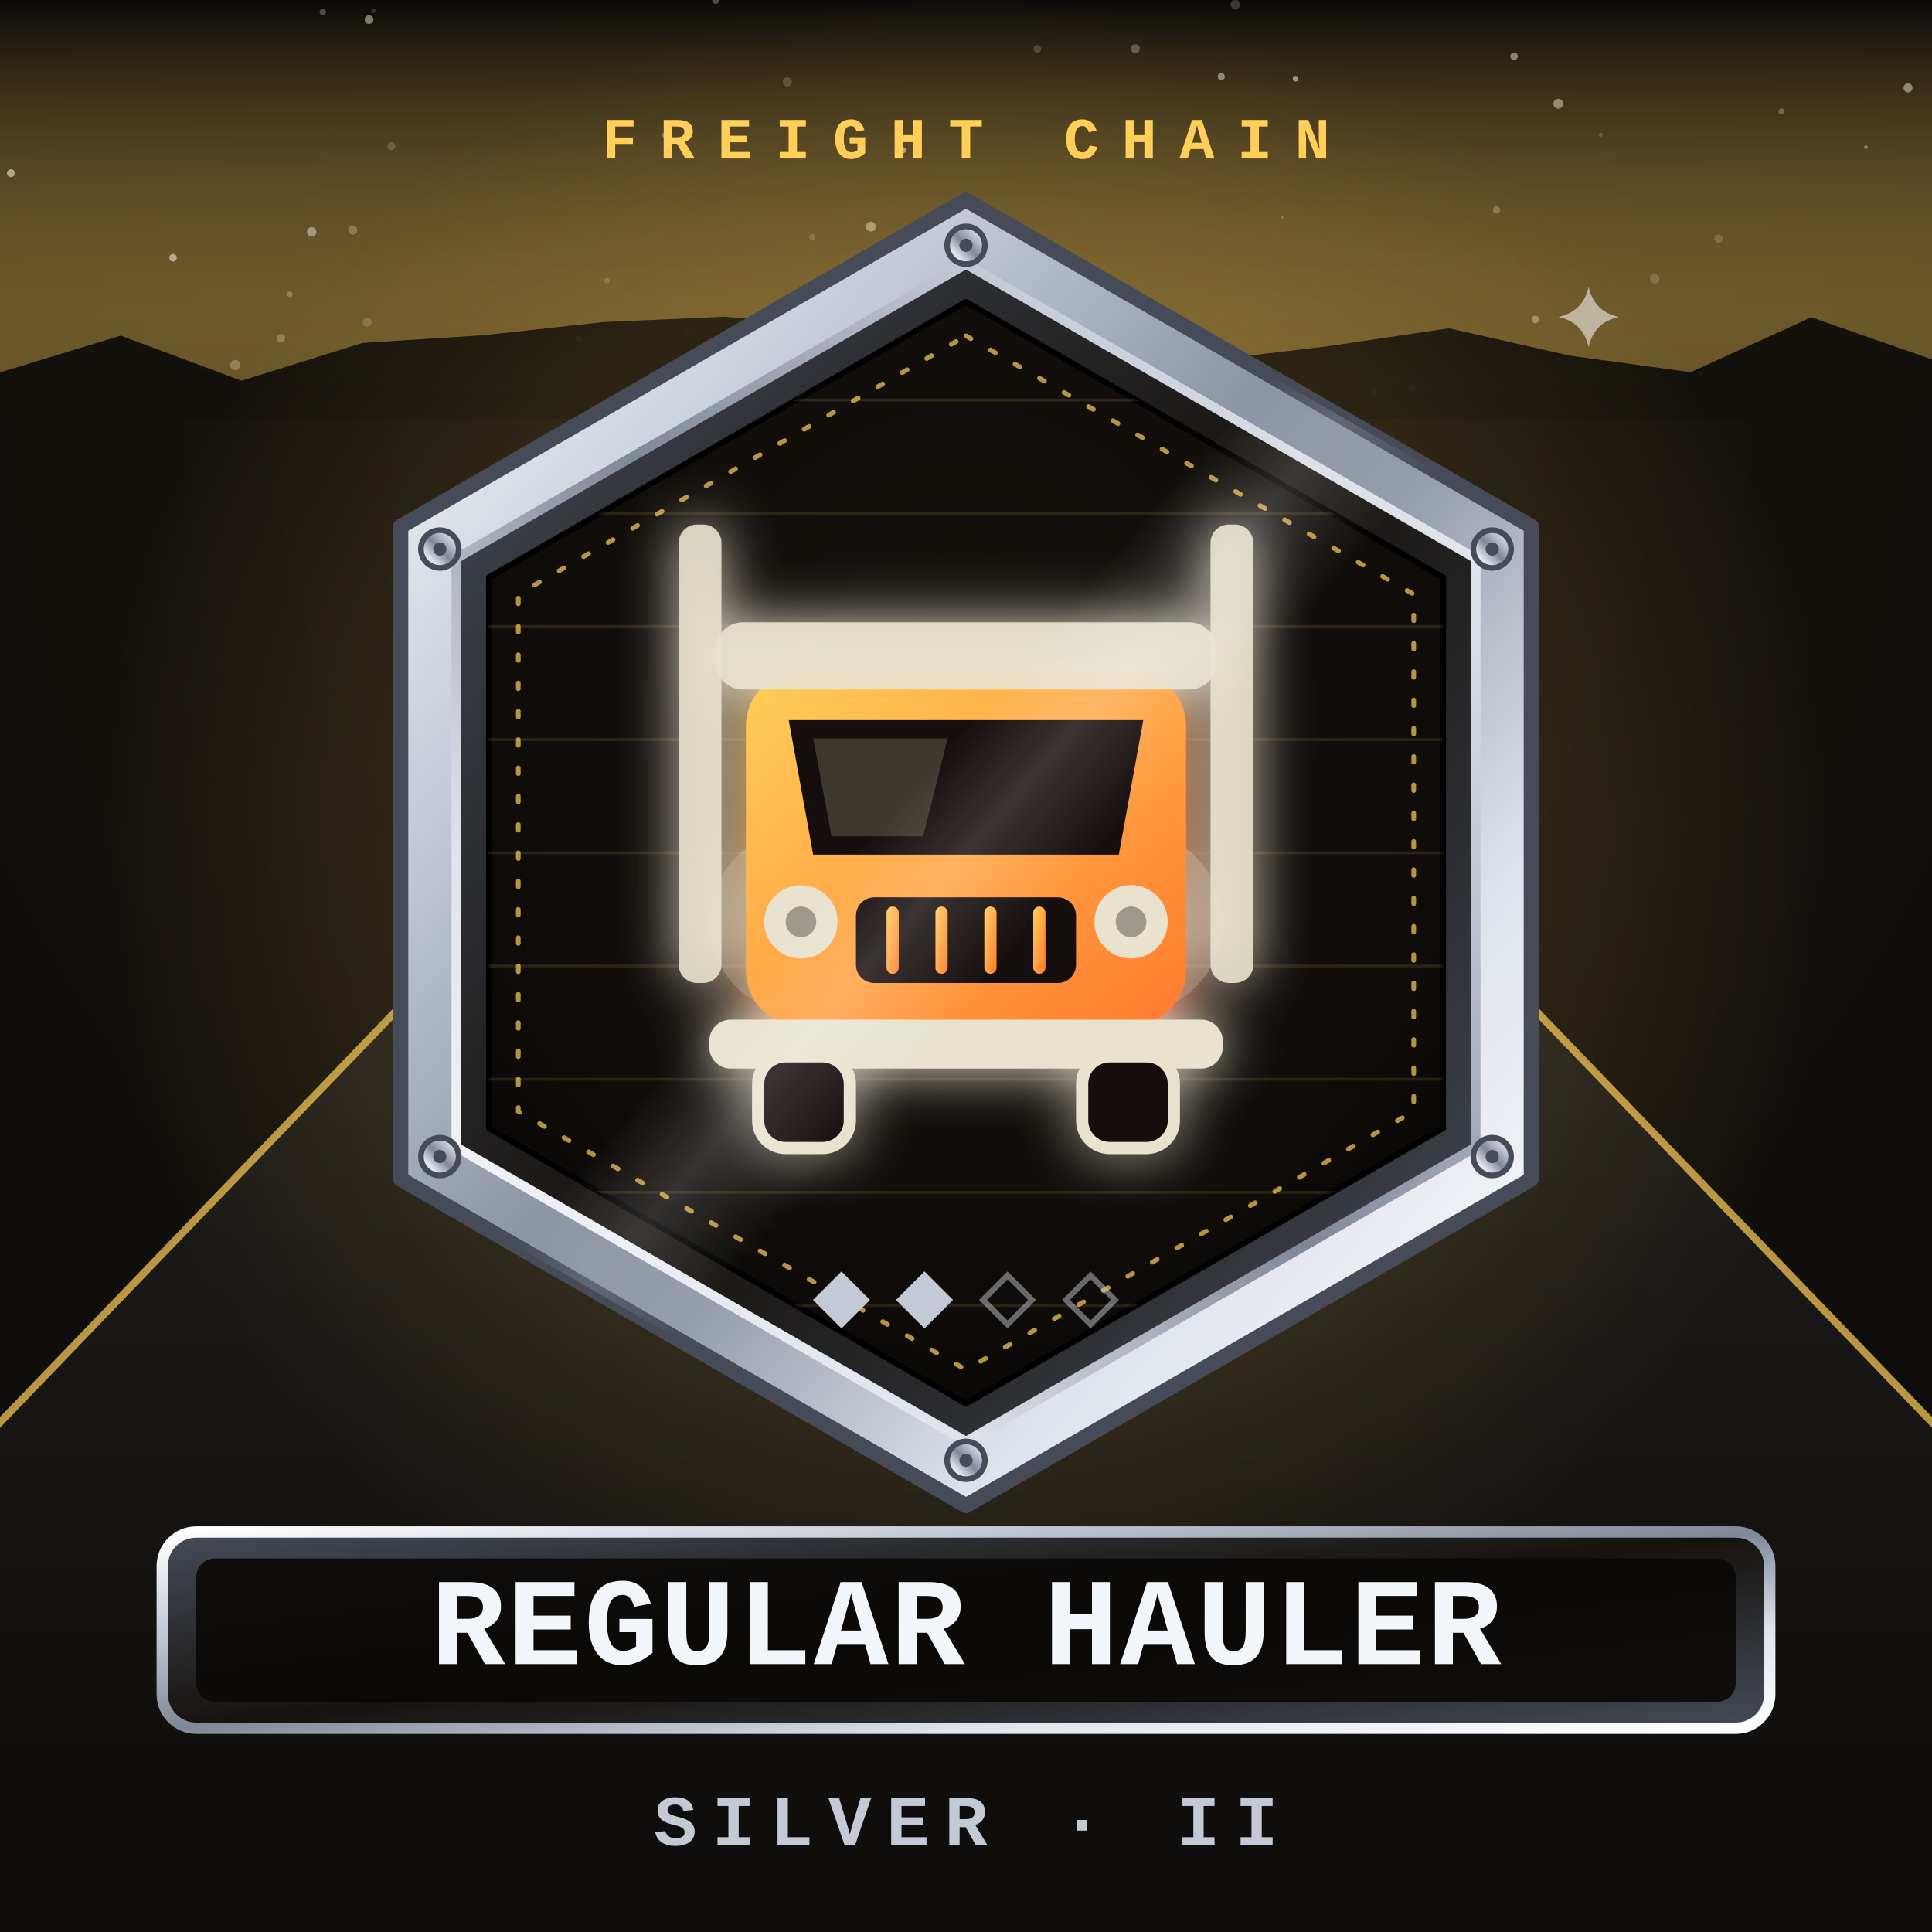
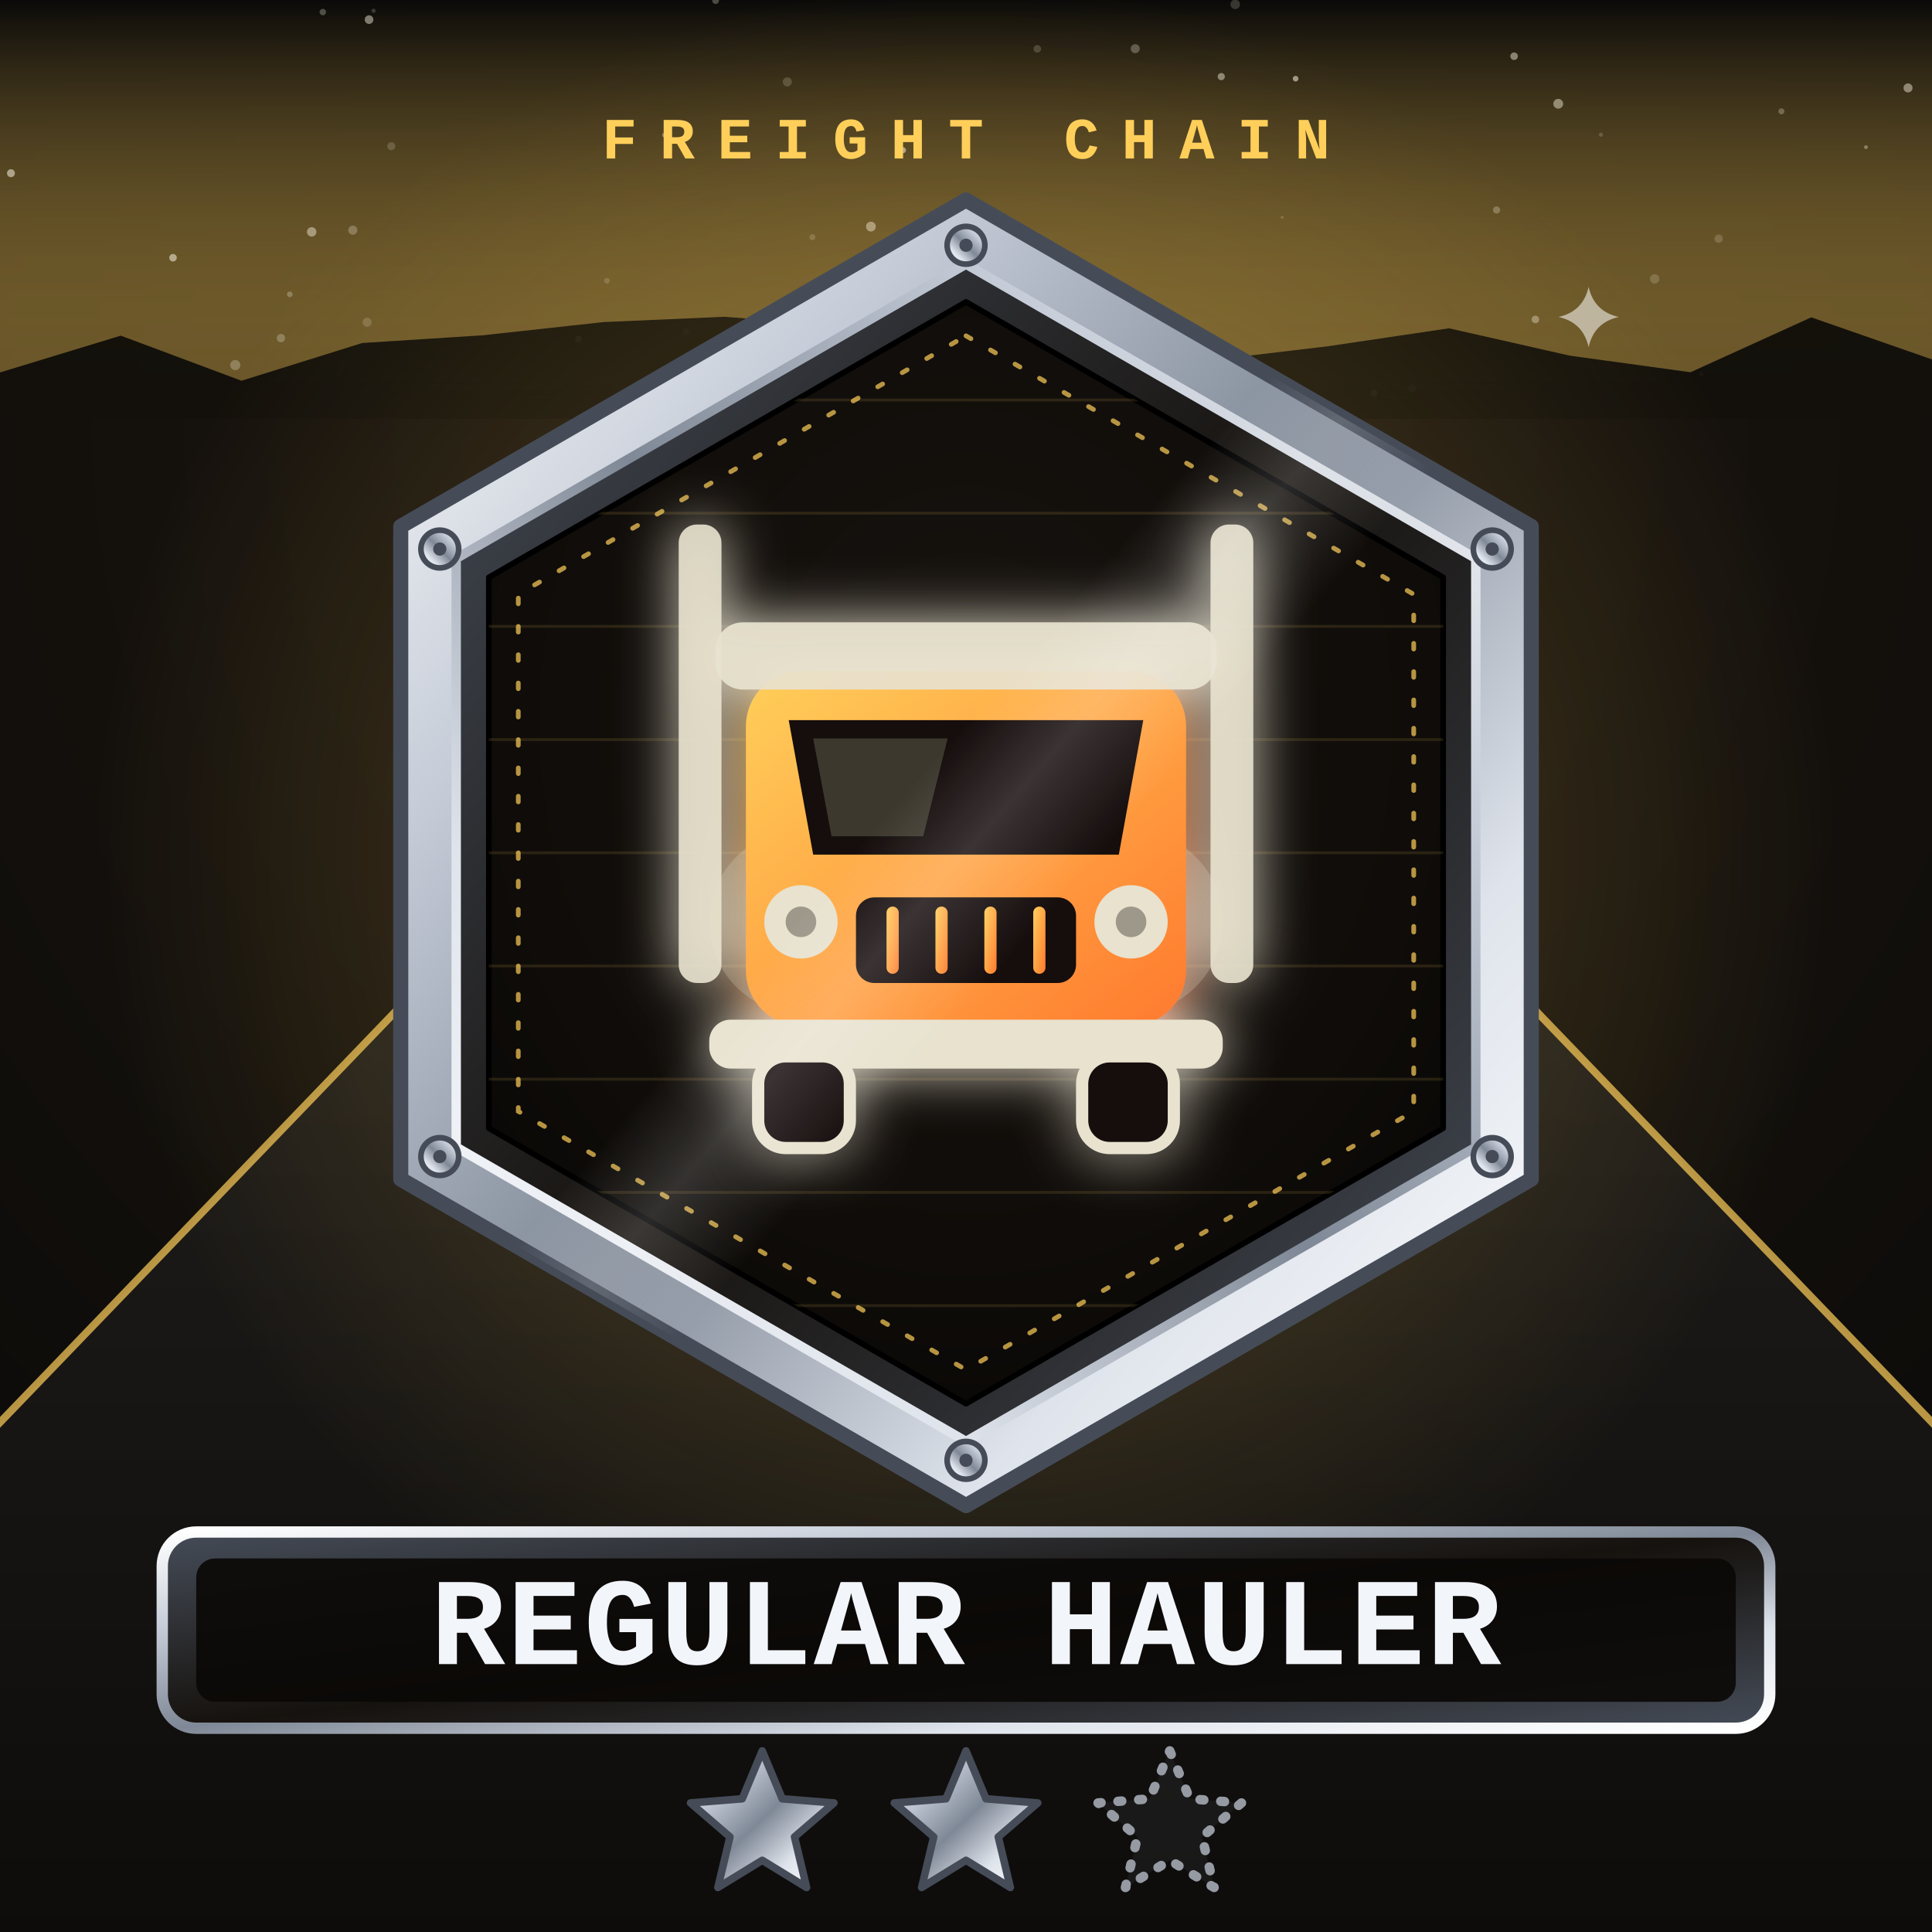
<svg xmlns="http://www.w3.org/2000/svg" width="1024" height="1024" viewBox="0 0 1024 1024" role="img" aria-label="Regular Hauler – Freight Chain achievement">
  <defs>
    <radialGradient id="bg" cx="50%" cy="22%" r="85%">
      <stop offset="0" stop-color="#1d1710" />
      <stop offset="1" stop-color="#0b0a09" />
    </radialGradient>
    <linearGradient id="sky" x1="0" y1="0" x2="0" y2="1">
      <stop offset="0" stop-color="#0b0a09" />
      <stop offset="1" stop-color="#ffcf5a" stop-opacity="0.34" />
    </linearGradient>
    <linearGradient id="road" x1="0" y1="0" x2="0" y2="1">
      <stop offset="0" stop-color="#2a2724" />
      <stop offset="1" stop-color="#0d0c0b" />
    </linearGradient>
    <linearGradient id="rim" x1="0" y1="0" x2="1" y2="1">
      <stop offset="0%" stop-color="#ffffff" />
      <stop offset="25%" stop-color="#c3cad6" />
      <stop offset="50%" stop-color="#7f8896" />
      <stop offset="75%" stop-color="#dfe4ec" />
      <stop offset="100%" stop-color="#ffffff" />
    </linearGradient>
    <linearGradient id="rimB" x1="1" y1="0" x2="0" y2="1">
      <stop offset="0%" stop-color="#ffffff" />
      <stop offset="25%" stop-color="#c3cad6" />
      <stop offset="50%" stop-color="#7f8896" />
      <stop offset="75%" stop-color="#dfe4ec" />
      <stop offset="100%" stop-color="#ffffff" />
    </linearGradient>
    <linearGradient id="bevel" x1="0" y1="0" x2="1" y2="1">
      <stop offset="0" stop-color="#454c58" />
      <stop offset=".5" stop-color="#16120e" />
      <stop offset="1" stop-color="#454c58" />
    </linearGradient>
    <radialGradient id="plate" cx="50%" cy="38%" r="75%">
      <stop offset="0" stop-color="#17130f" />
      <stop offset=".65" stop-color="#0f0c09" />
      <stop offset="1" stop-color="#070605" />
    </radialGradient>
    <radialGradient id="halo" cx="50%" cy="50%" r="50%">
      <stop offset="0" stop-color="#ffcf5a" stop-opacity="0.3" />
      <stop offset="1" stop-color="#ffcf5a" stop-opacity="0" />
    </radialGradient>
    <linearGradient id="ga" x1="0" y1="0" x2="1" y2="1">
      <stop offset="0" stop-color="#ffcf5a" />
      <stop offset="1" stop-color="#ff7a2e" />
    </linearGradient>
    <linearGradient id="sheen" x1="0" y1="0" x2="1" y2="1">
      <stop offset="0" stop-color="#fff" stop-opacity="0" />
      <stop offset=".45" stop-color="#fff" stop-opacity="0" />
      <stop offset=".5" stop-color="#fff" stop-opacity="0.16" />
      <stop offset=".56" stop-color="#fff" stop-opacity="0" />
      <stop offset="1" stop-color="#fff" stop-opacity="0" />
    </linearGradient>
    <filter id="glow" x="-30%" y="-30%" width="160%" height="160%">
      <feGaussianBlur stdDeviation="9" result="b" />
      <feMerge>
        <feMergeNode in="b" />
        <feMergeNode in="SourceGraphic" />
      </feMerge>
    </filter>
  </defs>
  <rect width="1024" height="1024" fill="url(#bg)" />
  <rect width="1024" height="222" fill="url(#sky)" />
  <circle cx="497.4" cy="138.1" r="1.3" fill="#e8e2cf" opacity="0.2" />
  <circle cx="148.9" cy="179.2" r="2.2" fill="#e8e2cf" opacity="0.3" />
  <circle cx="793.2" cy="111.3" r="1.9" fill="#e8e2cf" opacity="0.3" />
  <circle cx="825.9" cy="55" r="2.6" fill="#e8e2cf" opacity="0.5" />
  <circle cx="195.6" cy="10.4" r="2.3" fill="#e8e2cf" opacity="0.5" />
  <circle cx="647.3" cy="40.6" r="1.9" fill="#e8e2cf" opacity="0.5" />
  <circle cx="683.6" cy="211.1" r="2.5" fill="#e8e2cf" opacity="0.4" />
  <circle cx="425.6" cy="190.8" r="1.3" fill="#e8e2cf" opacity="0.4" />
  <circle cx="728.3" cy="208.3" r="1.8" fill="#e8e2cf" opacity="0.5" />
  <circle cx="207.4" cy="77.5" r="2.1" fill="#e8e2cf" opacity="0.2" />
  <circle cx="321.7" cy="148.8" r="1.5" fill="#e8e2cf" opacity="0.2" />
  <circle cx="654.7" cy="2.3" r="2.5" fill="#e8e2cf" opacity="0.2" />
  <circle cx="363.7" cy="175.6" r="1.8" fill="#e8e2cf" opacity="0.3" />
  <circle cx="944.2" cy="59" r="1.6" fill="#e8e2cf" opacity="0.3" />
  <circle cx="194.6" cy="170.8" r="2.4" fill="#e8e2cf" opacity="0.2" />
  <circle cx="514.6" cy="167.2" r="2" fill="#e8e2cf" opacity="0.5" />
  <circle cx="1011.3" cy="46.6" r="2.4" fill="#e8e2cf" opacity="0.5" />
  <circle cx="813.8" cy="169.3" r="2" fill="#e8e2cf" opacity="0.4" />
  <circle cx="611.6" cy="177.5" r="1.6" fill="#e8e2cf" opacity="0.2" />
  <circle cx="848.5" cy="71.4" r="1.1" fill="#e8e2cf" opacity="0.2" />
  <circle cx="198" cy="5.7" r="1.1" fill="#e8e2cf" opacity="0.2" />
  <circle cx="91.7" cy="136.6" r="2" fill="#e8e2cf" opacity="0.6" />
  <circle cx="549.8" cy="25.9" r="2" fill="#e8e2cf" opacity="0.2" />
  <circle cx="802.5" cy="29.8" r="2" fill="#e8e2cf" opacity="0.5" />
  <circle cx="352.2" cy="71.6" r="1.3" fill="#e8e2cf" opacity="0.4" />
  <circle cx="187" cy="122" r="2.4" fill="#e8e2cf" opacity="0.3" />
  <circle cx="989" cy="78" r="1" fill="#e8e2cf" opacity="0.4" />
  <circle cx="901.7" cy="198.3" r="0.9" fill="#e8e2cf" opacity="0.6" />
  <circle cx="748.4" cy="205.9" r="2.1" fill="#e8e2cf" opacity="0.4" />
  <circle cx="478.6" cy="79.6" r="1.6" fill="#e8e2cf" opacity="0.6" />
  <circle cx="638.4" cy="193.5" r="2.5" fill="#e8e2cf" opacity="0.2" />
  <circle cx="417.3" cy="43.4" r="2.4" fill="#e8e2cf" opacity="0.2" />
  <circle cx="686.7" cy="41.7" r="1.5" fill="#e8e2cf" opacity="0.6" />
  <circle cx="910.9" cy="126.5" r="2.2" fill="#e8e2cf" opacity="0.2" />
  <circle cx="5.8" cy="91.8" r="2.1" fill="#e8e2cf" opacity="0.6" />
  <circle cx="165.2" cy="122.9" r="2.5" fill="#e8e2cf" opacity="0.5" />
  <circle cx="306.6" cy="179.7" r="1.8" fill="#e8e2cf" opacity="0.6" />
  <circle cx="153.6" cy="156" r="1.5" fill="#e8e2cf" opacity="0.3" />
  <circle cx="430.6" cy="125.7" r="1.6" fill="#e8e2cf" opacity="0.2" />
  <circle cx="877" cy="147.8" r="2.5" fill="#e8e2cf" opacity="0.2" />
  <circle cx="379.3" cy="0.3" r="1.8" fill="#e8e2cf" opacity="0.3" />
  <circle cx="679.6" cy="115.2" r="0.8" fill="#e8e2cf" opacity="0.2" />
  <circle cx="171.1" cy="6.4" r="1.7" fill="#e8e2cf" opacity="0.3" />
  <circle cx="601.7" cy="25.8" r="2.4" fill="#e8e2cf" opacity="0.3" />
  <circle cx="124.7" cy="193.5" r="2.7" fill="#e8e2cf" opacity="0.3" />
  <circle cx="461.6" cy="120.1" r="2.6" fill="#e8e2cf" opacity="0.5" />
  <path d="M0 222L0 197.4L64 177.9L128 201.8L192 181.8L256 177.7L320 170.7L384 167.9L448 172.8L512 171.1L576 171.2L640 191.1L704 183.5L768 174L832 188.5L896 197.3L960 168.2L1024 190.5L1024 222Z" fill="#0a0908" opacity=".9" />
  <polygon points="512,222 -260,1024 1284,1024" fill="url(#road)" />
  <line x1="512" y1="222" x2="-260" y2="1024" stroke="#ffcf5a" stroke-width="4" opacity=".7" />
  <line x1="512" y1="222" x2="1284" y2="1024" stroke="#ffcf5a" stroke-width="4" opacity=".7" />
  <polygon points="510.4,222.9 513.6,222.9 514.1,247 509.9,247" fill="#ffcf5a" opacity="0.8" />
  <polygon points="508.8,296.6 515.2,296.6 516.4,349.9 507.6,349.9" fill="#ffcf5a" opacity="0.8" />
  <polygon points="505.8,428.4 518.2,428.4 519.8,502.4 504.2,502.4" fill="#ffcf5a" opacity="0.8" />
  <polygon points="501.9,603.9 522.1,603.9 524.1,695.3 499.9,695.3" fill="#ffcf5a" opacity="0.8" />
  <circle cx="512" cy="452" r="470" fill="url(#halo)" />
  <text x="512" y="84" text-anchor="middle" font-family="ui-monospace,'SF Mono',Menlo,Consolas,'Liberation Mono','DejaVu Sans Mono',monospace" font-size="31" font-weight="700" fill="#ffcf5a" letter-spacing="12">FREIGHT CHAIN</text>
  <path d="M842 152 Q844.88 165.12 858 168 Q844.88 170.88 842 184 Q839.12 170.88 826 168 Q839.12 165.12 842 152Z" fill="#fff" opacity="0.55" />
  <polygon points="512,106 811.6,279 811.6,625 512,798 212.4,625 212.4,279" fill="url(#rim)" stroke="#454c58" stroke-width="8" stroke-linejoin="round" />
  <polygon points="512,140 782.2,296 782.2,608 512,764 241.8,608 241.8,296" fill="url(#bevel)" stroke="url(#rimB)" stroke-width="5" stroke-linejoin="round" />
  <polygon points="512,160 764.9,306 764.9,598 512,744 259.1,598 259.1,306" fill="url(#plate)" stroke="#000" stroke-width="3" stroke-linejoin="round" />
  <g stroke="#ffcf5a" stroke-width="1.5" opacity="0.12" clip-path="url(#cl)">
    <line x1="212" y1="212" x2="812" y2="212" />
    <line x1="212" y1="272" x2="812" y2="272" />
    <line x1="212" y1="332" x2="812" y2="332" />
    <line x1="212" y1="392" x2="812" y2="392" />
    <line x1="212" y1="452" x2="812" y2="452" />
    <line x1="212" y1="512" x2="812" y2="512" />
    <line x1="212" y1="572" x2="812" y2="572" />
    <line x1="212" y1="632" x2="812" y2="632" />
    <line x1="212" y1="692" x2="812" y2="692" />
  </g>
  <clipPath id="cl">
    <polygon points="512,160 764.9,306 764.9,598 512,744 259.1,598 259.1,306" />
  </clipPath>
  <polygon points="512,178 749.3,315 749.3,589 512,726 274.7,589 274.7,315" fill="none" stroke="#ffcf5a" stroke-width="2.5" stroke-dasharray="3 12" stroke-linecap="round" opacity="0.7" />
  <circle cx="512" cy="130" r="10" fill="url(#rimB)" stroke="#454c58" stroke-width="3" />
  <circle cx="512" cy="130" r="3.5" fill="#454c58" />
  <circle cx="790.9" cy="291" r="10" fill="url(#rimB)" stroke="#454c58" stroke-width="3" />
  <circle cx="790.9" cy="291" r="3.5" fill="#454c58" />
  <circle cx="790.9" cy="613" r="10" fill="url(#rimB)" stroke="#454c58" stroke-width="3" />
  <circle cx="790.9" cy="613" r="3.5" fill="#454c58" />
  <circle cx="512" cy="774" r="10" fill="url(#rimB)" stroke="#454c58" stroke-width="3" />
  <circle cx="512" cy="774" r="3.5" fill="#454c58" />
  <circle cx="233.1" cy="613" r="10" fill="url(#rimB)" stroke="#454c58" stroke-width="3" />
  <circle cx="233.1" cy="613" r="3.5" fill="#454c58" />
  <circle cx="233.1" cy="291" r="10" fill="url(#rimB)" stroke="#454c58" stroke-width="3" />
  <circle cx="233.1" cy="291" r="3.5" fill="#454c58" />
  <g transform="translate(512 440) scale(1.62)" filter="url(#glow)">
    <g>
      <circle cx="-54" cy="30" r="30" fill="#e8e2cf" opacity=".22" />
      <circle cx="54" cy="30" r="30" fill="#e8e2cf" opacity=".22" />
      <rect x="-94" y="-100" width="14" height="150" rx="6" fill="#e8e2cf" opacity=".9" />
      <rect x="80" y="-100" width="14" height="150" rx="6" fill="#e8e2cf" opacity=".9" />
      <rect x="-72" y="-52" width="144" height="116" rx="18" fill="url(#ga)" />
      <rect x="-82" y="-68" width="164" height="22" rx="9" fill="#e8e2cf" opacity=".92" />
      <path d="M-58 -36H58L50 8H-50Z" fill="#120d08" />
      <path d="M-50 -30H-6L-14 2H-44Z" fill="#e8e2cf" opacity=".2" />
      <rect x="-36" y="22" width="72" height="28" rx="6" fill="#120d08" />
      <rect x="-26" y="25" width="4" height="22" rx="2" fill="url(#ga)" />
      <rect x="-10" y="25" width="4" height="22" rx="2" fill="url(#ga)" />
      <rect x="6" y="25" width="4" height="22" rx="2" fill="url(#ga)" />
      <rect x="22" y="25" width="4" height="22" rx="2" fill="url(#ga)" />
      <circle cx="-54" cy="30" r="12" fill="#e8e2cf" />
      <circle cx="54" cy="30" r="12" fill="#e8e2cf" />
      <circle cx="-54" cy="30" r="5" fill="#120d08" opacity=".35" />
      <circle cx="54" cy="30" r="5" fill="#120d08" opacity=".35" />
      <rect x="-84" y="62" width="168" height="16" rx="7" fill="#e8e2cf" />
      <rect x="-68" y="74" width="30" height="30" rx="9" fill="#120d08" stroke="#e8e2cf" stroke-width="4" />
      <rect x="38" y="74" width="30" height="30" rx="9" fill="#120d08" stroke="#e8e2cf" stroke-width="4" />
    </g>
  </g>
-   <polygon points="446,676 459,689 446,702 433,689" fill="#c3cad6" stroke="#c3cad6" stroke-width="3" opacity="1" />
-   <polygon points="490,676 503,689 490,702 477,689" fill="#c3cad6" stroke="#c3cad6" stroke-width="3" opacity="1" />
-   <polygon points="534,676 547,689 534,702 521,689" fill="none" stroke="#c3cad6" stroke-width="3" opacity="0.5" />
-   <polygon points="578,676 591,689 578,702 565,689" fill="none" stroke="#c3cad6" stroke-width="3" opacity="0.5" />
  <polygon points="512,106 811.6,279 811.6,625 512,798 212.4,625 212.4,279" fill="url(#sheen)" stroke="none" />
  <rect x="86" y="812" width="852" height="104" rx="18" fill="url(#bevel)" stroke="url(#rim)" stroke-width="6" />
  <rect x="104" y="826" width="816" height="76" rx="10" fill="#0a0806" opacity=".9" />
  <text x="512" y="882" text-anchor="middle" font-family="ui-monospace,'SF Mono',Menlo,Consolas,'Liberation Mono','DejaVu Sans Mono',monospace" font-size="66" font-weight="800" fill="#f2f5fa" letter-spacing="1">REGULAR HAULER</text>
-   <text x="512" y="978" text-anchor="middle" font-family="ui-monospace,'SF Mono',Menlo,Consolas,'Liberation Mono','DejaVu Sans Mono',monospace" font-size="38" font-weight="700" fill="#c3cad6" letter-spacing="8">SILVER · II</text>
+   <polygon points="404,928 414.6,953.4 442,955.6 421.1,973.6 427.5,1000.4 404,986 380.5,1000.4 386.9,973.6 366,955.6 393.4,953.4" fill="url(#rim)" stroke="#454c58" stroke-width="4" stroke-linejoin="round" />
+   <polygon points="512,928 522.6,953.4 550,955.6 529.1,973.6 535.5,1000.4 512,986 488.5,1000.4 494.9,973.6 474,955.6 501.4,953.4" fill="url(#rim)" stroke="#454c58" stroke-width="4" stroke-linejoin="round" />
+   <polygon points="620,928 630.6,953.4 658,955.6 637.1,973.6 643.5,1000.4 620,986 596.5,1000.4 602.9,973.6 582,955.6 609.4,953.4" fill="#c3cad6" fill-opacity=".08" stroke="#c3cad6" stroke-width="5" stroke-linejoin="round" stroke-dasharray="2 9" stroke-linecap="round" opacity="0.75" />
</svg>
